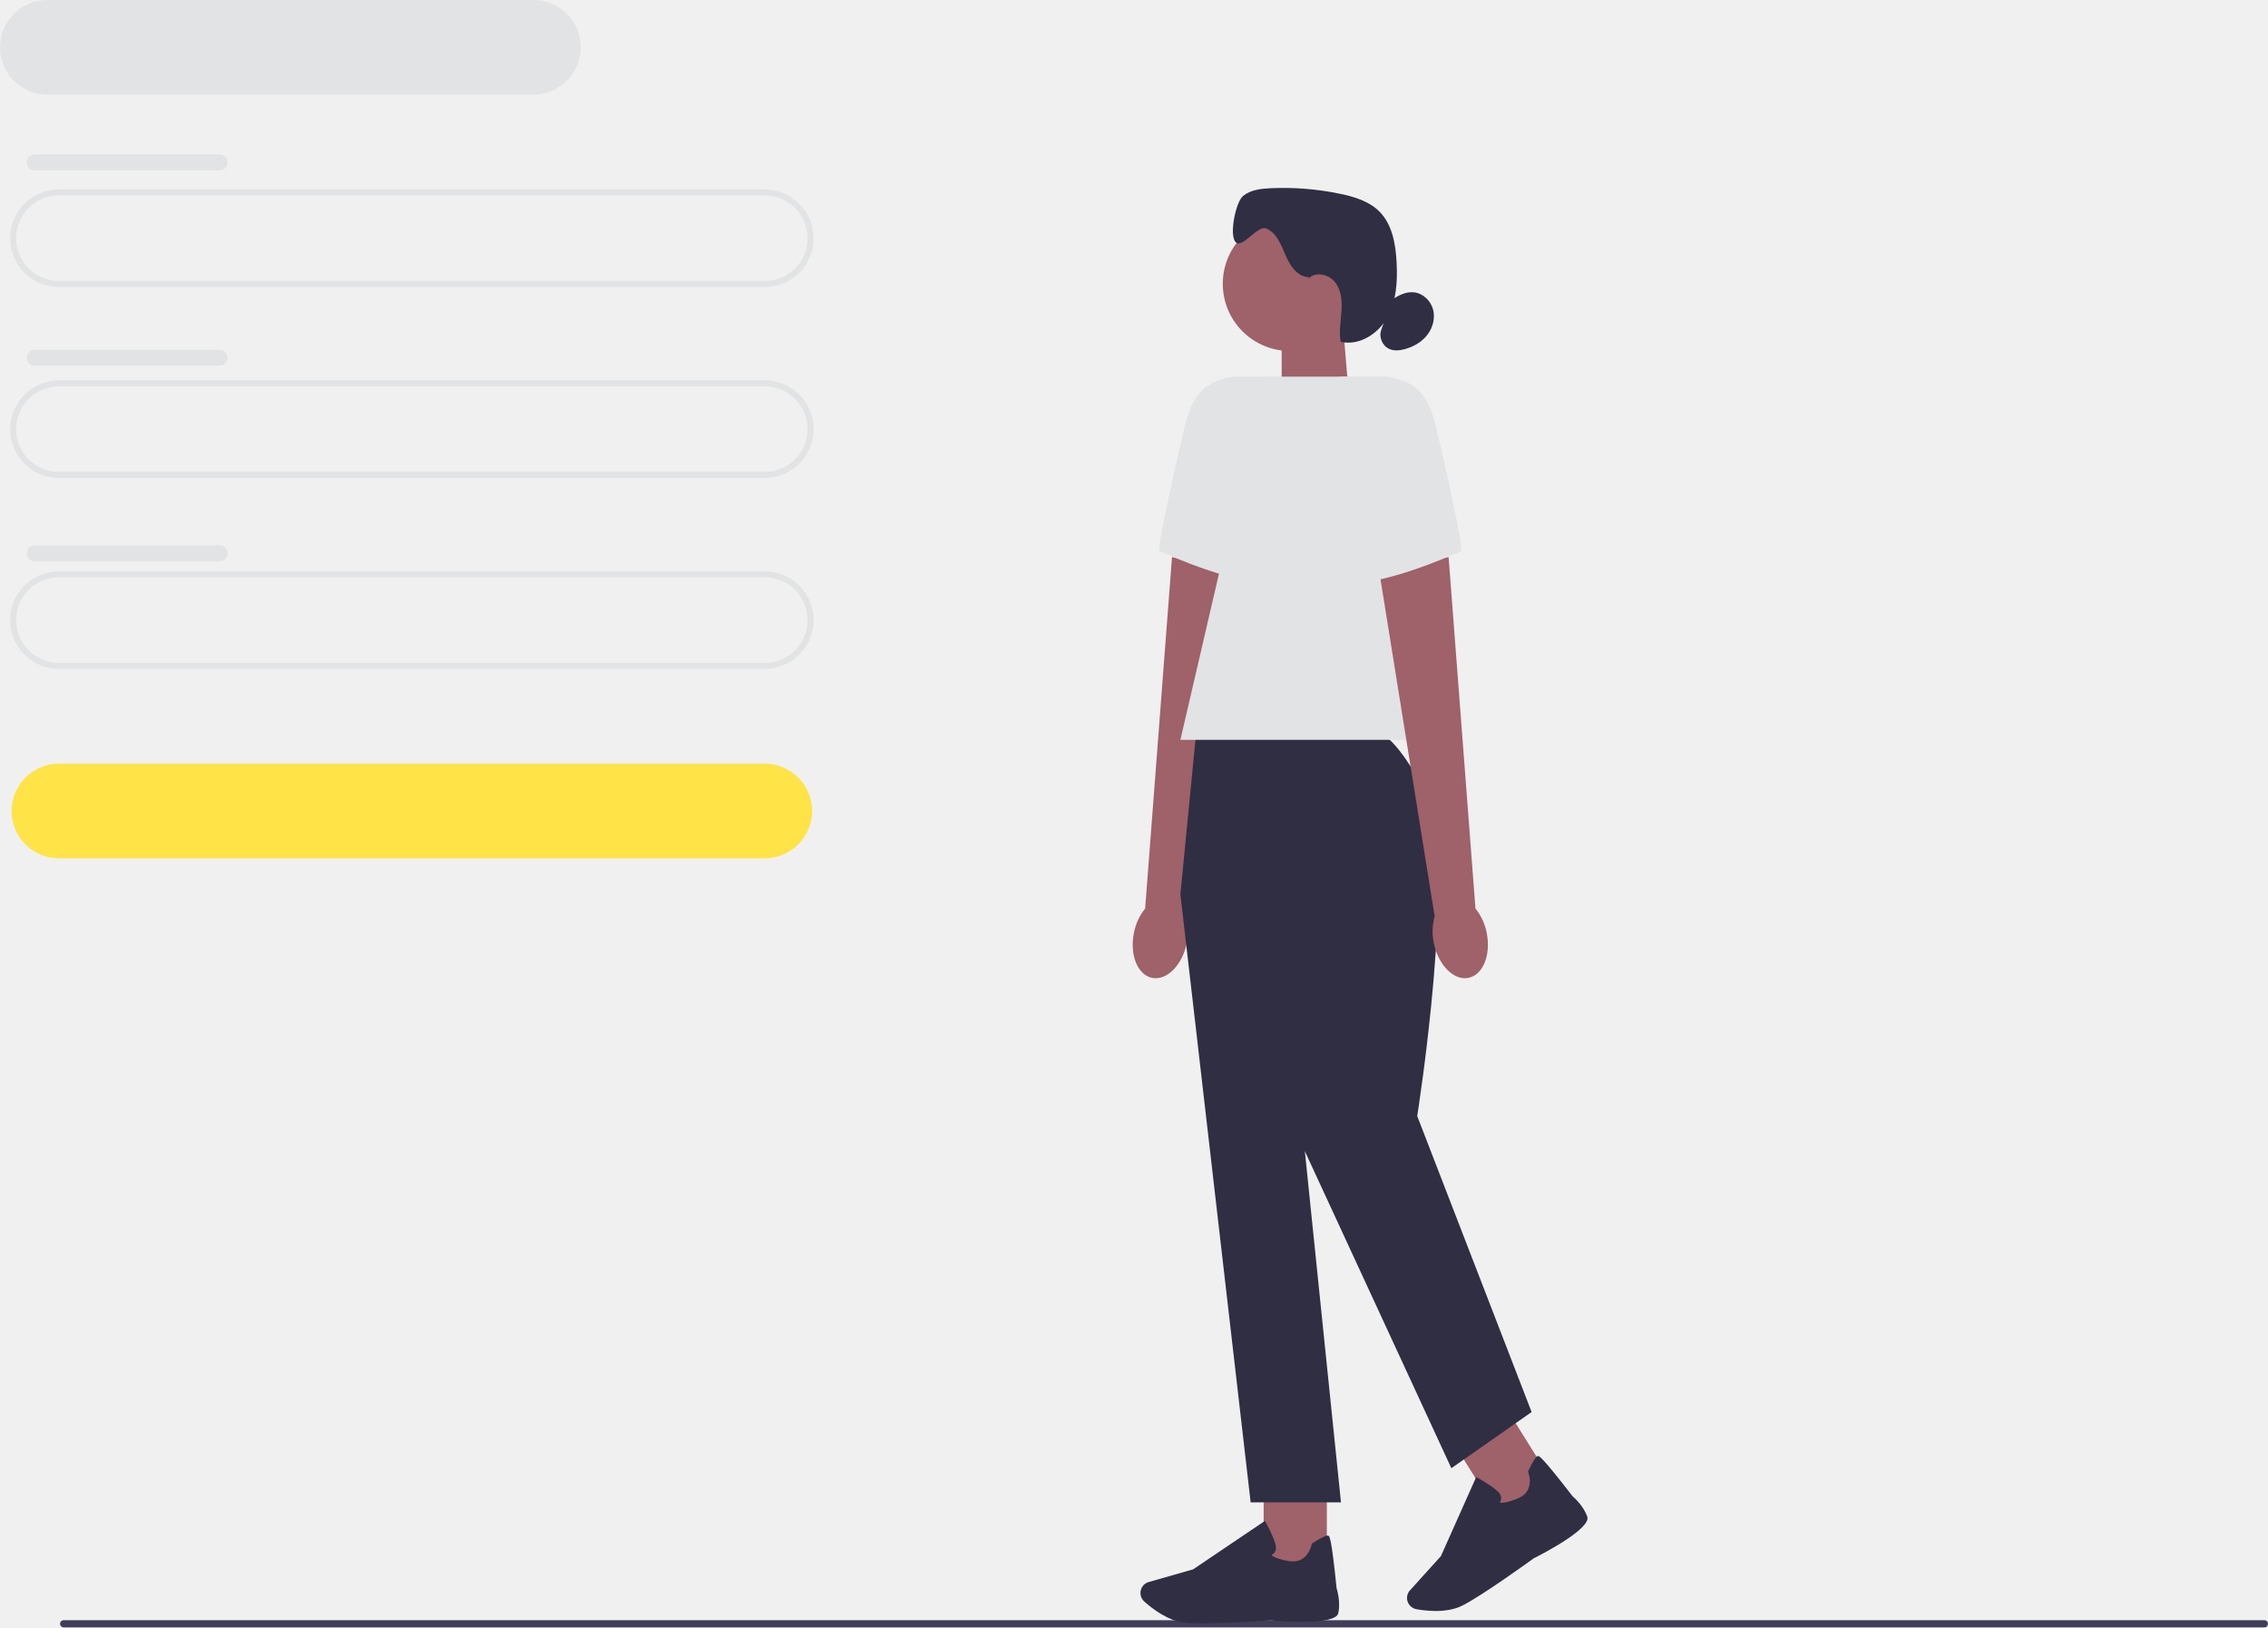
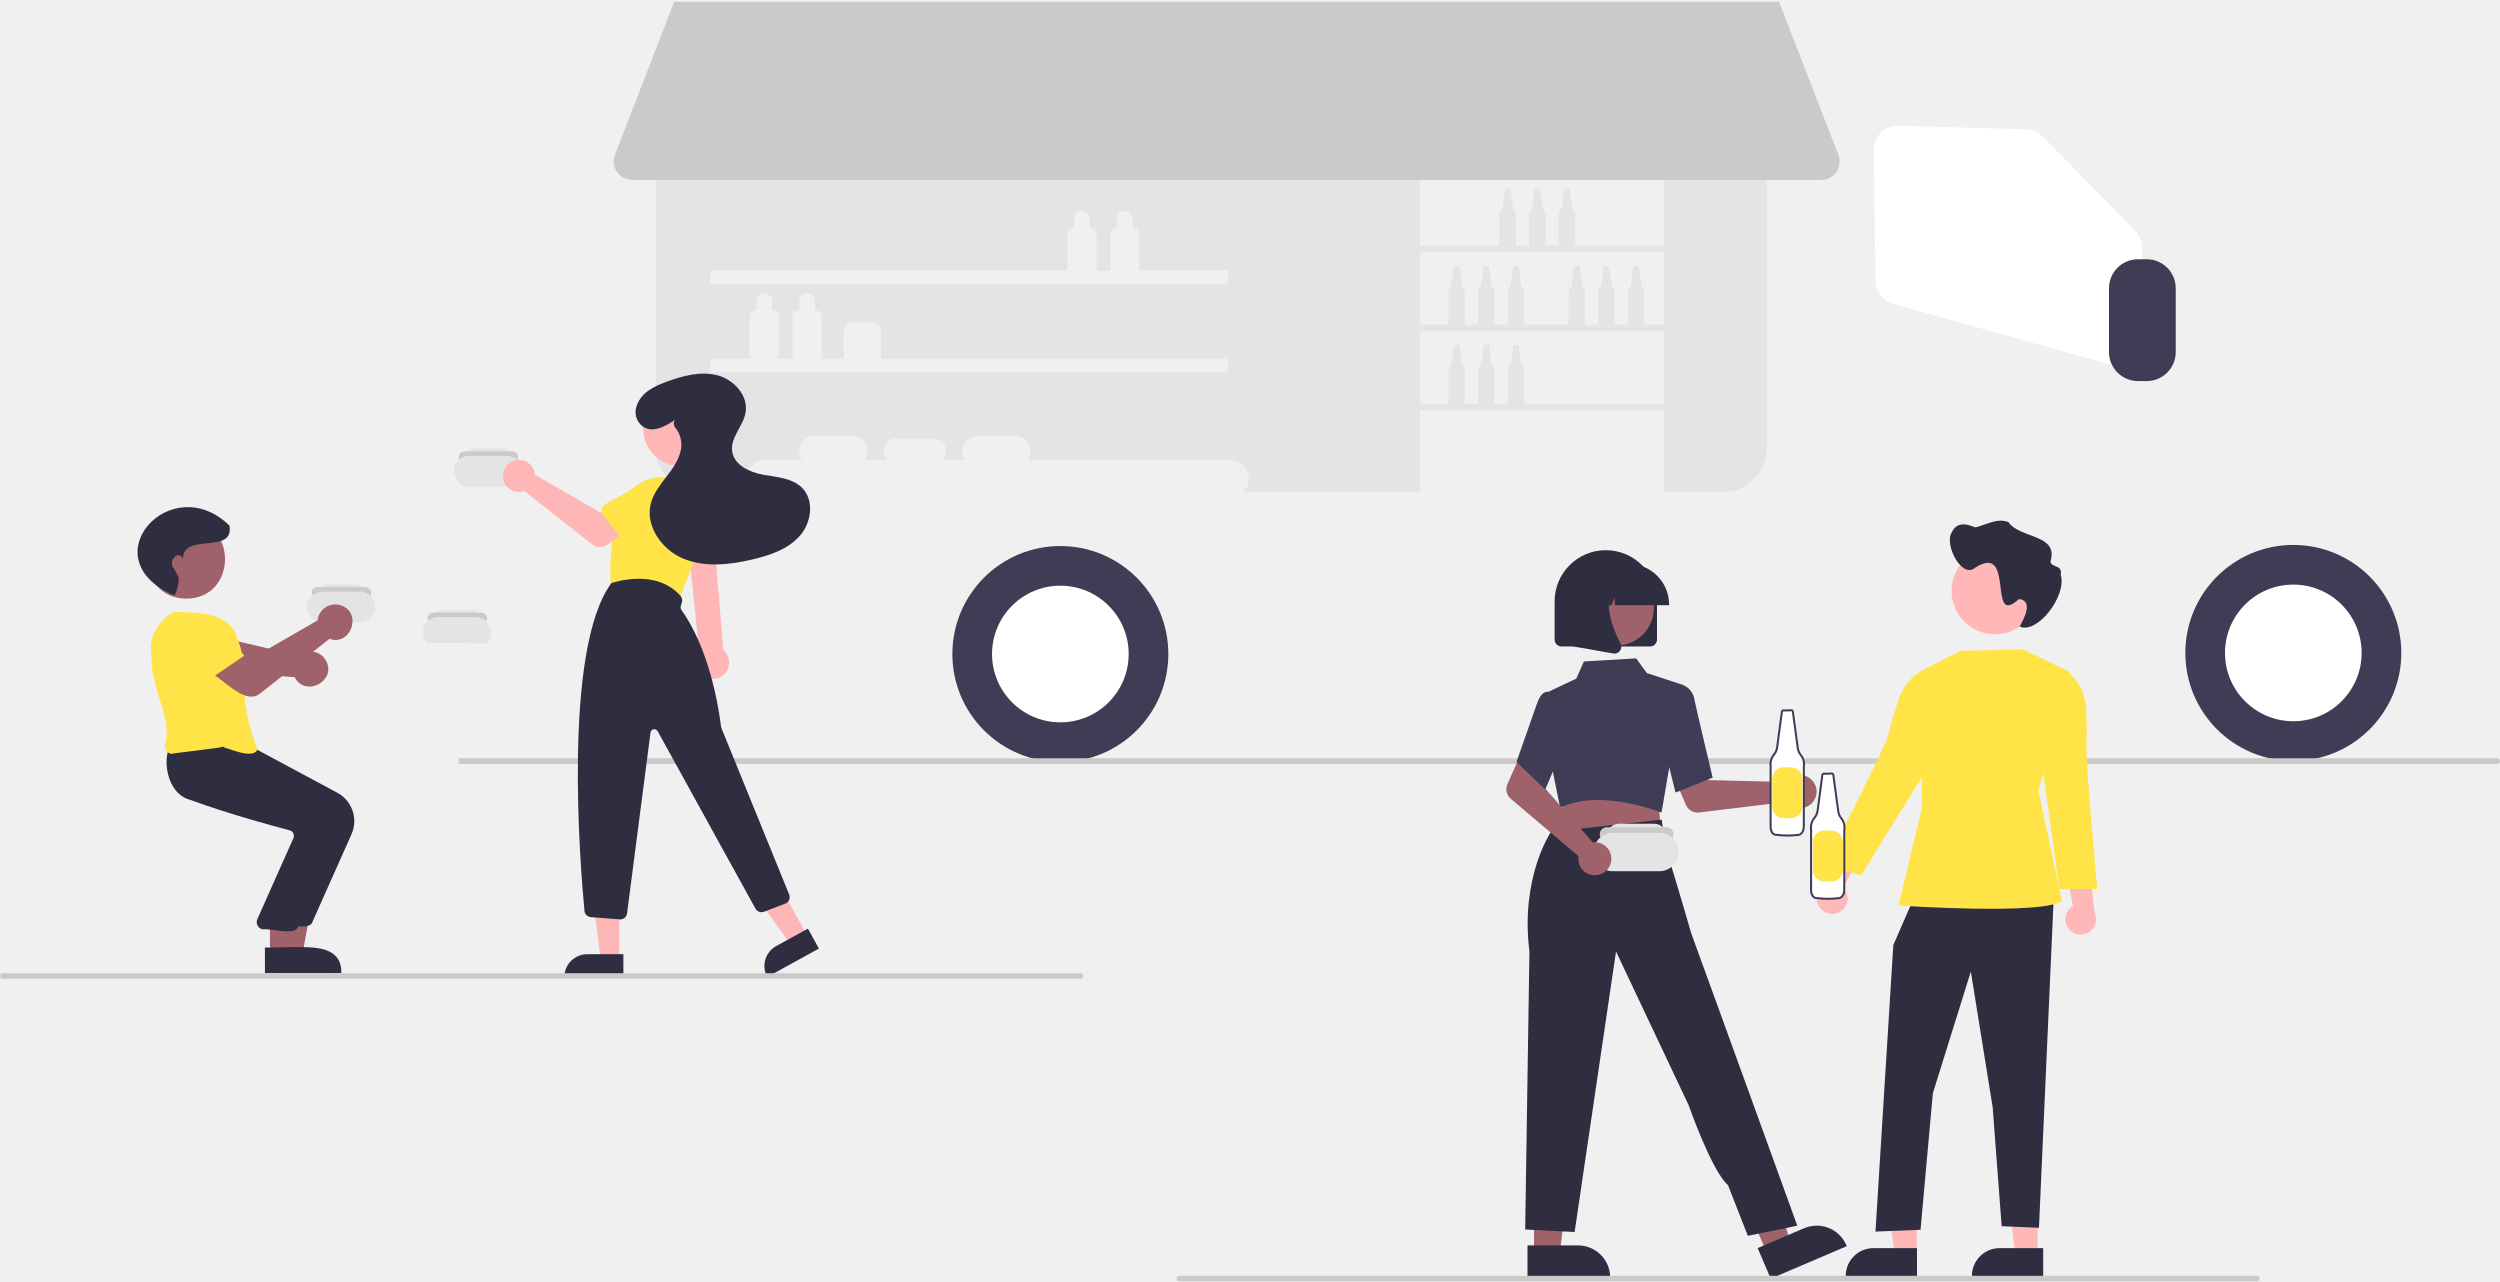
- <svg xmlns="http://www.w3.org/2000/svg" width="751.57" height="539.42" viewBox="0 0 751.57 539.42">
-   <path d="m19.9,538.23c0,.66.53,1.19,1.19,1.19h729.29c.66,0,1.19-.53,1.19-1.19s-.53-1.19-1.19-1.19H21.09c-.66,0-1.19.53-1.19,1.19Z" fill="#3f3d58" />
-   <path d="m253.43,95.15H19.53c-8.92,0-16.18-7.26-16.18-16.18s7.26-16.18,16.18-16.18h233.9c8.92,0,16.18,7.26,16.18,16.18s-7.26,16.18-16.18,16.18ZM19.53,64.79c-7.82,0-14.18,6.36-14.18,14.18s6.36,14.18,14.18,14.18h233.9c7.82,0,14.18-6.36,14.18-14.18s-6.36-14.18-14.18-14.18H19.53Z" fill="#e2e3e4" />
-   <path d="m253.43,284.5H19.53c-8.65,0-15.68-7.03-15.68-15.68s7.03-15.68,15.68-15.68h233.9c8.65,0,15.68,7.03,15.68,15.68s-7.03,15.68-15.68,15.68Z" fill="#ffe347" />
-   <path d="m176.78,31.36H15.68C7.03,31.36,0,24.33,0,15.68S7.03,0,15.68,0h161.1c8.65,0,15.68,7.03,15.68,15.68s-7.03,15.68-15.68,15.68Z" fill="#e2e3e4" />
-   <path d="m253.43,158.43H19.53c-8.92,0-16.18-7.26-16.18-16.18s7.26-16.18,16.18-16.18h233.9c8.92,0,16.18,7.26,16.18,16.18s-7.26,16.18-16.18,16.18Zm-233.9-30.36c-7.82,0-14.18,6.36-14.18,14.18s6.36,14.18,14.18,14.18h233.9c7.82,0,14.18-6.36,14.18-14.18s-6.36-14.18-14.18-14.18H19.53Z" fill="#e2e3e4" />
-   <path d="m253.43,221.72H19.53c-8.92,0-16.18-7.26-16.18-16.18s7.26-16.18,16.18-16.18h233.9c8.92,0,16.18,7.26,16.18,16.18s-7.26,16.18-16.18,16.18Zm-233.9-30.36c-7.82,0-14.18,6.36-14.18,14.18s6.36,14.18,14.18,14.18h233.9c7.82,0,14.18-6.36,14.18-14.18s-6.36-14.18-14.18-14.18H19.53Z" fill="#e2e3e4" />
-   <path d="m11.49,51.17h61.3c1.46,0,2.65,1.18,2.65,2.65h0c0,1.46-1.19,2.65-2.65,2.65H11.49c-1.46,0-2.65-1.18-2.65-2.65h0c0-1.46,1.19-2.65,2.65-2.65Z" fill="#e2e3e4" />
-   <path d="m11.49,115.95h61.3c1.46,0,2.65,1.18,2.65,2.64h0c0,1.46-1.19,2.65-2.65,2.65H11.49c-1.46,0-2.65-1.18-2.65-2.64h0c0-1.46,1.19-2.65,2.65-2.65Z" fill="#e2e3e4" />
-   <path d="m11.49,180.74h61.3c1.46,0,2.65,1.18,2.65,2.65h0c0,1.46-1.19,2.64-2.65,2.64H11.49c-1.46,0-2.65-1.18-2.65-2.65h0c0-1.46,1.19-2.64,2.65-2.64Z" fill="#e2e3e4" />
-   <g>
-     <polygon points="447.08 132.26 424.72 139.62 424.72 107.43 445.01 107.43 447.08 132.26" fill="#9f616a" />
-     <circle cx="427.49" cy="94.06" r="22.28" fill="#9f616a" />
-     <path d="m433.61,91.85c-3.73-.11-6.18-3.88-7.63-7.32s-2.94-7.39-6.4-8.81c-2.83-1.16-7.82,6.69-10.05,4.6-2.33-2.18-.06-13.37,2.41-15.38,2.47-2.01,5.85-2.4,9.03-2.55,7.76-.36,15.57.27,23.18,1.86,4.71.98,9.55,2.46,12.95,5.86,4.3,4.32,5.4,10.83,5.71,16.92.32,6.23-.04,12.75-3.07,18.2s-9.37,9.47-15.45,8.08c-.61-3.3.01-6.69.25-10.05.23-3.35-.01-6.97-2.06-9.64-2.04-2.67-6.42-3.73-8.8-1.36" fill="#2f2e43" />
-     <path d="m461.02,99.57c2.23-1.63,4.9-3,7.64-2.66,2.96.36,5.47,2.8,6.23,5.69s-.09,6.07-1.93,8.43c-1.83,2.36-4.56,3.92-7.44,4.7-1.67.45-3.5.64-5.09-.04-2.34-1.01-3.61-4-2.69-6.38" fill="#2f2e43" />
-     <g>
-       <path id="uuid-00bc58e7-734f-4d7c-a085-03c0cd267642-96" d="m375.76,309.2c-1.49,7.32,1.24,14.01,6.08,14.94s9.97-4.26,11.45-11.58c.63-2.92.53-5.94-.29-8.82l18.43-114.75-23.05-4.34-8.9,116.5c-1.89,2.36-3.16,5.12-3.72,8.06h0Z" fill="#9f616a" />
-       <path d="m424.48,124.85h-15.73c-11.12,1.69-14.14,7.62-16.67,18.58-3.86,16.72-8.79,38.98-7.81,39.31,1.57.52,28.35,13.12,42,10.24l-1.79-68.13h0Z" fill="#e2e3e4" />
-     </g>
-     <rect x="418.75" y="490.36" width="20.94" height="29.71" fill="#9f616a" />
-     <path d="m398.36,538.05c-2.2,0-4.16-.05-5.64-.19-5.56-.51-10.87-4.62-13.54-7.02-1.2-1.08-1.58-2.8-.96-4.28h0c.45-1.06,1.34-1.86,2.45-2.17l14.7-4.2,23.8-16.06.27.48c.1.18,2.44,4.39,3.22,7.23.3,1.08.22,1.98-.23,2.68-.31.48-.75.76-1.1.92.43.45,1.78,1.37,5.94,2.03,6.07.96,7.35-5.33,7.4-5.59l.04-.21.18-.12c2.89-1.86,4.67-2.71,5.28-2.53.38.11,1.02.31,2.75,17.44.17.54,1.38,4.48.56,8.25-.89,4.1-18.81,2.69-22.4,2.37-.1.01-13.52.97-22.71.97h0Z" fill="#2f2e43" />
-     <rect x="487.82" y="470.31" width="20.94" height="29.71" transform="translate(-181.25 337.18) rotate(-31.95)" fill="#9f616a" />
-     <path d="m475.72,533.98c-2.46,0-4.72-.3-6.33-.58-1.58-.28-2.82-1.54-3.08-3.12h0c-.18-1.14.15-2.29.93-3.14l10.25-11.34,11.7-26.22.48.26c.18.1,4.39,2.43,6.56,4.43.83.76,1.24,1.57,1.22,2.4-.01.58-.23,1.04-.45,1.37.6.16,2.23.22,6.11-1.42,5.66-2.39,3.42-8.41,3.32-8.66l-.08-.2.09-.19c1.47-3.11,2.52-4.77,3.14-4.94.39-.11,1.03-.28,11.56,13.35.43.36,3.54,3.07,4.84,6.7,1.41,3.95-14.54,12.24-17.75,13.86-.1.08-16.79,12.21-23.65,15.66-2.72,1.37-5.94,1.79-8.87,1.79h0Z" fill="#2f2e43" />
-     <path d="m455.11,241.91h-58.63l-5.32,54.54,23.28,201.52h29.93l-11.97-116.39,48.55,105.08,26.6-18.62-37.91-98.1s13.54-85.46,2.9-106.75c-10.64-21.28-17.43-21.28-17.43-21.28h0Z" fill="#2f2e43" />
-     <polygon points="484.28 245.23 391.16 245.23 419.1 124.85 459.67 124.85 484.28 245.23" fill="#e2e3e4" />
-     <path id="uuid-ece83039-1aa0-468e-a846-e0cb6ecd6032-97" d="m492.66,309.2c1.49,7.32-1.24,14.01-6.08,14.94s-9.97-4.26-11.45-11.58c-.63-2.92-.53-5.94.29-8.82l-18.43-114.75,23.05-4.34,8.9,116.5c1.89,2.36,3.16,5.12,3.72,8.06h0Z" fill="#9f616a" />
-     <path d="m443.94,124.85h15.73c11.12,1.69,14.14,7.62,16.67,18.58,3.86,16.72,8.79,38.98,7.81,39.31-1.57.52-28.35,13.12-42,10.24l1.79-68.13h0Z" fill="#e2e3e4" />
-   </g>
+ <svg xmlns="http://www.w3.org/2000/svg" data-name="Layer 1" width="884" height="453.111" viewBox="0 0 884 453.111">
+   <path d="M383.919,458.388h-.048a20.043,20.043,0,0,1-11.157-3.24,20.793,20.793,0,0,1-9.451-18.21l7.754-193.691a20.571,20.571,0,0,1,20.61-19.802H832.663a58.236,58.236,0,0,1,38.295,14.359L977.234,330.54a86.304,86.304,0,0,1,42.168,79.563c-.66,11.195-1.12,18.046-1.424,22.58a191.163,191.163,0,0,0-.567,21.251l.022,3.049-.503.001Z" transform="translate(-158 -223.4443)" fill="#f0f0f0" />
+   <path d="M767.033,397.542H405.602a15.778,15.778,0,0,1-15.76-15.76V274.379a15.778,15.778,0,0,1,15.76-15.76H767.033a15.778,15.778,0,0,1,15.76,15.76V381.783A15.778,15.778,0,0,1,767.033,397.542Z" transform="translate(-158 -223.4443)" fill="#e4e4e4" />
+   <path d="M905.911,352.507a8.485,8.485,0,0,1-2.287-.316l-76.286-21.334a8.478,8.478,0,0,1-6.161-8.013l-.595-46.385a8.434,8.434,0,0,1,8.663-8.539l45.263,1.24a8.39,8.39,0,0,1,5.793,2.529L913.022,305.091a8.47,8.47,0,0,1,2.404,6.182l-1.102,33.078a8.442,8.442,0,0,1-8.412,8.156Z" transform="translate(-158 -223.4443)" fill="#fff" />
+   <circle cx="810.918" cy="230.871" r="38.182" fill="#3f3d56" />
+   <circle cx="810.918" cy="230.871" r="24.156" fill="#fff" />
+   <circle cx="374.941" cy="231.261" r="38.182" fill="#3f3d56" />
+   <circle cx="374.941" cy="231.261" r="24.156" fill="#fff" />
+   <path d="M917.099,358.192h-3.117a10.252,10.252,0,0,1-10.24-10.24V325.354a10.252,10.252,0,0,1,10.24-10.24H917.099A10.252,10.252,0,0,1,927.339,325.354v22.598A10.252,10.252,0,0,1,917.099,358.192Z" transform="translate(-158 -223.4443)" fill="#3f3d56" />
+   <rect x="251.044" y="95.676" width="183.058" height="4.675" fill="#f0f0f0" />
+   <rect x="251.044" y="126.845" width="183.058" height="4.675" fill="#f0f0f0" />
+   <path d="M459.304,388.483H446.057a5.466,5.466,0,0,1,0-10.933h13.247a5.466,5.466,0,1,1,0,10.933Z" transform="translate(-158 -223.4443)" fill="#f0f0f0" />
+   <path d="M474.888,378.55a4.466,4.466,0,1,0,0,8.933h13.247a4.466,4.466,0,1,0,0-8.933Z" transform="translate(-158 -223.4443)" fill="#f0f0f0" />
+   <path d="M516.966,388.483H503.72a5.466,5.466,0,1,1,0-10.933h13.247a5.466,5.466,0,1,1,0,10.933Z" transform="translate(-158 -223.4443)" fill="#f0f0f0" />
+   <path d="M592.963,399.392H428.503a6.635,6.635,0,0,1,0-13.271H592.963a6.635,6.635,0,0,1,0,13.271Z" transform="translate(-158 -223.4443)" fill="#f0f0f0" />
+   <path d="M431.43,351.106h-6.334a1.991,1.991,0,0,1-1.989-1.989V335.251a1.992,1.992,0,0,1,1.989-1.99.408.408,0,0,0,.407-.407V329.858a2.76,2.76,0,0,1,5.519,0v2.996a.408.408,0,0,0,.407.407,1.992,1.992,0,0,1,1.989,1.99v13.866A1.991,1.991,0,0,1,431.43,351.106Z" transform="translate(-158 -223.4443)" fill="#f0f0f0" />
+   <path d="M446.562,351.106h-6.334a1.991,1.991,0,0,1-1.989-1.989V335.251a1.992,1.992,0,0,1,1.989-1.99.408.408,0,0,0,.407-.407V329.858a2.76,2.76,0,0,1,5.519,0v2.996a.408.408,0,0,0,.407.407,1.992,1.992,0,0,1,1.99,1.99v13.866A1.991,1.991,0,0,1,446.562,351.106Z" transform="translate(-158 -223.4443)" fill="#f0f0f0" />
+   <path d="M543.76,322.005h-6.334a1.992,1.992,0,0,1-1.99-1.989V306.15a1.992,1.992,0,0,1,1.99-1.99.408.408,0,0,0,.407-.407v-2.996a2.76,2.76,0,0,1,5.519,0v2.996a.408.408,0,0,0,.407.407,1.992,1.992,0,0,1,1.989,1.99v13.865A1.992,1.992,0,0,1,543.76,322.005Z" transform="translate(-158 -223.4443)" fill="#f0f0f0" />
+   <path d="M558.893,322.005H552.559a1.992,1.992,0,0,1-1.99-1.989V306.15a1.992,1.992,0,0,1,1.99-1.99.408.408,0,0,0,.407-.407v-2.996a2.76,2.76,0,0,1,5.519,0v2.996a.408.408,0,0,0,.407.407,1.992,1.992,0,0,1,1.989,1.99v13.865A1.992,1.992,0,0,1,558.893,322.005Z" transform="translate(-158 -223.4443)" fill="#f0f0f0" />
+   <rect x="502.199" y="60.911" width="86.139" height="114.659" fill="#f0f0f0" />
+   <rect x="502.199" y="86.848" width="86.139" height="2.328" fill="#e4e4e4" />
+   <rect x="502.199" y="114.785" width="86.139" height="2.328" fill="#e4e4e4" />
+   <rect x="502.199" y="142.722" width="86.139" height="2.328" fill="#e4e4e4" />
+   <path d="M466.129,352.407h-6.471a3.38,3.38,0,0,1-3.376-3.376v-8.217a3.38,3.38,0,0,1,3.376-3.376h6.471a3.38,3.38,0,0,1,3.376,3.376v8.217A3.38,3.38,0,0,1,466.129,352.407Z" transform="translate(-158 -223.4443)" fill="#f0f0f0" />
+   <path d="M673.737,345.393a8.424,8.424,0,0,1-1.297.03.283.283,0,0,0-.311.246l-.828,6.208a2.52,2.52,0,0,1-.534,1.23,2.68,2.68,0,0,0-.603,2.048v10.545s-.053,1.406,1.027,1.406a15.617,15.617,0,0,0,3.894,0s.865-.164.865-1.461V355.261a2.54,2.54,0,0,0-.534-2.064,2.584,2.584,0,0,1-.518-1.223l-.86-6.338A.283.283,0,0,0,673.737,345.393Z" transform="translate(-158 -223.4443)" fill="#e4e4e4" />
+   <path d="M684.214,345.393a8.424,8.424,0,0,1-1.297.03.283.283,0,0,0-.311.246l-.828,6.208a2.52,2.52,0,0,1-.534,1.23,2.68,2.68,0,0,0-.603,2.048v10.545s-.053,1.406,1.027,1.406a15.617,15.617,0,0,0,3.894,0s.865-.164.865-1.461V355.261a2.54,2.54,0,0,0-.534-2.064,2.584,2.584,0,0,1-.518-1.223l-.86-6.338A.283.283,0,0,0,684.214,345.393Z" transform="translate(-158 -223.4443)" fill="#e4e4e4" />
+   <path d="M694.69,345.393a8.424,8.424,0,0,1-1.297.03.283.283,0,0,0-.311.246l-.828,6.208A2.52,2.52,0,0,1,691.72,353.106a2.68,2.68,0,0,0-.603,2.048v10.545s-.053,1.406,1.027,1.406a15.617,15.617,0,0,0,3.894,0s.865-.164.865-1.461V355.261a2.54,2.54,0,0,0-.534-2.064,2.584,2.584,0,0,1-.518-1.223l-.86-6.338A.283.283,0,0,0,694.69,345.393Z" transform="translate(-158 -223.4443)" fill="#e4e4e4" />
+   <path d="M673.737,317.456a8.426,8.426,0,0,1-1.297.03.283.283,0,0,0-.311.246l-.828,6.208a2.52,2.52,0,0,1-.534,1.23,2.68,2.68,0,0,0-.603,2.048v10.545s-.053,1.406,1.027,1.406a15.617,15.617,0,0,0,3.894,0s.865-.164.865-1.461V327.324a2.54,2.54,0,0,0-.534-2.064,2.584,2.584,0,0,1-.518-1.223l-.86-6.338A.283.283,0,0,0,673.737,317.456Z" transform="translate(-158 -223.4443)" fill="#e4e4e4" />
+   <path d="M684.214,317.456a8.426,8.426,0,0,1-1.297.03.283.283,0,0,0-.311.246l-.828,6.208a2.52,2.52,0,0,1-.534,1.23,2.68,2.68,0,0,0-.603,2.048v10.545s-.053,1.406,1.027,1.406a15.617,15.617,0,0,0,3.894,0s.865-.164.865-1.461V327.324a2.54,2.54,0,0,0-.534-2.064,2.584,2.584,0,0,1-.518-1.223l-.86-6.338A.283.283,0,0,0,684.214,317.456Z" transform="translate(-158 -223.4443)" fill="#e4e4e4" />
+   <path d="M694.69,317.456a8.426,8.426,0,0,1-1.297.03.283.283,0,0,0-.311.246l-.828,6.208a2.52,2.52,0,0,1-.534,1.23,2.68,2.68,0,0,0-.603,2.048v10.545s-.053,1.406,1.027,1.406a15.617,15.617,0,0,0,3.894,0s.865-.164.865-1.461V327.324a2.54,2.54,0,0,0-.534-2.064,2.584,2.584,0,0,1-.518-1.223l-.86-6.338A.283.283,0,0,0,694.69,317.456Z" transform="translate(-158 -223.4443)" fill="#e4e4e4" />
+   <path d="M716.225,317.456a8.426,8.426,0,0,1-1.297.03.283.283,0,0,0-.311.246l-.828,6.208a2.52,2.52,0,0,1-.534,1.23,2.68,2.68,0,0,0-.603,2.048v10.545s-.053,1.406,1.027,1.406a15.617,15.617,0,0,0,3.894,0s.865-.164.865-1.461V327.324a2.54,2.54,0,0,0-.534-2.064,2.584,2.584,0,0,1-.518-1.223l-.86-6.338A.283.283,0,0,0,716.225,317.456Z" transform="translate(-158 -223.4443)" fill="#e4e4e4" />
+   <path d="M726.702,317.456a8.426,8.426,0,0,1-1.297.03.283.283,0,0,0-.311.246l-.828,6.208a2.52,2.52,0,0,1-.534,1.23,2.68,2.68,0,0,0-.603,2.048v10.545s-.053,1.406,1.027,1.406a15.617,15.617,0,0,0,3.894,0s.865-.164.865-1.461V327.324a2.54,2.54,0,0,0-.534-2.064,2.584,2.584,0,0,1-.518-1.223l-.86-6.338A.283.283,0,0,0,726.702,317.456Z" transform="translate(-158 -223.4443)" fill="#e4e4e4" />
+   <path d="M737.178,317.456a8.426,8.426,0,0,1-1.297.03.283.283,0,0,0-.311.246l-.828,6.208a2.52,2.52,0,0,1-.534,1.23,2.68,2.68,0,0,0-.603,2.048v10.545s-.053,1.406,1.027,1.406a15.617,15.617,0,0,0,3.894,0s.865-.164.865-1.461V327.324a2.54,2.54,0,0,0-.534-2.064,2.584,2.584,0,0,1-.518-1.223l-.86-6.338A.283.283,0,0,0,737.178,317.456Z" transform="translate(-158 -223.4443)" fill="#e4e4e4" />
+   <path d="M691.78,290.101a8.426,8.426,0,0,1-1.297.03.283.283,0,0,0-.311.246l-.828,6.208a2.52,2.52,0,0,1-.534,1.23,2.68,2.68,0,0,0-.603,2.048V310.407s-.053,1.406,1.027,1.406a15.617,15.617,0,0,0,3.894,0s.865-.164.865-1.461V299.969a2.54,2.54,0,0,0-.534-2.064,2.584,2.584,0,0,1-.518-1.223l-.86-6.338A.283.283,0,0,0,691.78,290.101Z" transform="translate(-158 -223.4443)" fill="#e4e4e4" />
+   <path d="M702.257,290.101a8.426,8.426,0,0,1-1.297.03.283.283,0,0,0-.311.246l-.828,6.208a2.52,2.52,0,0,1-.534,1.23,2.68,2.68,0,0,0-.603,2.048V310.407s-.053,1.406,1.027,1.406a15.617,15.617,0,0,0,3.894,0s.865-.164.865-1.461V299.969a2.54,2.54,0,0,0-.534-2.064,2.584,2.584,0,0,1-.518-1.223l-.86-6.338A.283.283,0,0,0,702.257,290.101Z" transform="translate(-158 -223.4443)" fill="#e4e4e4" />
+   <path d="M712.733,290.101a8.426,8.426,0,0,1-1.297.03.283.283,0,0,0-.311.246l-.828,6.208a2.52,2.52,0,0,1-.534,1.23,2.68,2.68,0,0,0-.603,2.048V310.407s-.053,1.406,1.027,1.406a15.617,15.617,0,0,0,3.894,0s.865-.164.865-1.461V299.969a2.54,2.54,0,0,0-.534-2.064,2.584,2.584,0,0,1-.518-1.223l-.86-6.338A.283.283,0,0,0,712.733,290.101Z" transform="translate(-158 -223.4443)" fill="#e4e4e4" />
+   <path d="M1041,493.556H320a1,1,0,0,1,0-2h721a1,1,0,0,1,0,2Z" transform="translate(-158 -223.4443)" fill="#cacaca" />
+   <path d="M808.93,545.657a5.415,5.415,0,0,0,.865-8.258l8.672-17.178-9.933,1.152L801.822,537.509a5.444,5.444,0,0,0,7.108,8.148Z" transform="translate(-158 -223.4443)" fill="#ffb7b7" />
+   <polygon points="720.479 443.892 712.664 443.891 708.945 413.746 720.48 413.746 720.479 443.892" fill="#ffb7b7" />
+   <path d="M880.472,674.912l-25.201-.001v-.319a9.809,9.809,0,0,1,9.809-9.809h.001l15.392.001Z" transform="translate(-158 -223.4443)" fill="#2f2e41" />
+   <polygon points="677.767 443.892 669.952 443.891 666.234 413.746 677.768 413.746 677.767 443.892" fill="#ffb7b7" />
+   <path d="M835.848,674.912l-25.201-.001v-.319a9.809,9.809,0,0,1,9.809-9.809h.001l15.392.001Z" transform="translate(-158 -223.4443)" fill="#2f2e41" />
+   <polygon points="677.127 316.571 669.477 334.195 663.167 435.492 679.104 434.854 683.457 386.566 696.884 343.556 704.603 391.505 707.791 433.579 720.978 434.15 726.233 316.571 677.127 316.571" fill="#2f2e41" />
+   <path d="M873.366,453.051l-22.172.555-13.017,6.683-.714,49.302-8.119,34.039s50.726,3.491,57.738-1.609l-8.287-38.887,11.115-42.026Z" transform="translate(-158 -223.4443)" fill="#ffe347" />
+   <path d="M841.601,461.105l-2.064-1.394s-8.551,2.563-11.078,13.965c0,0-1.934,5.721-2.783,9.654-.973,4.511-22.467,45.948-22.467,45.948l12.868,3.692,23.592-38.153Z" transform="translate(-158 -223.4443)" fill="#ffe347" />
+   <path d="M889.563,551.979a5.415,5.415,0,0,1,1.446-8.176l-3.599-18.903,9.23,3.847,2.003,17.361a5.444,5.444,0,0,1-9.079,5.872Z" transform="translate(-158 -223.4443)" fill="#ffb7b7" />
+   <path d="M886.574,461.696l2.368-.771s7.513,4.822,6.798,16.479c0,0,.282,6.032.013,10.047-.308,4.605,3.825,50.362,3.825,50.362H886.191l-5.737-41.437Z" transform="translate(-158 -223.4443)" fill="#ffe347" />
+   <path d="M878.809,432.367a15.37,15.37,0,1,1-15.37-15.37h0a15.332,15.332,0,0,1,15.37,15.293Q878.809,432.329,878.809,432.367Z" transform="translate(-158 -223.4443)" fill="#ffb7b7" />
+   <path d="M848.12,411.722c1.801-3.872,5.285-3.106,8.332-1.794,3.859-.856,7.529-3.419,11.687-1.903,4.096,5.957,17.846,4.204,14.921,13.902-.004,2.324,4.373.971,3.609,4.777,2.318,7.324-8.368,21.195-14.503,18.274,1.517-2.781,4.983-9.097-.274-9.723-11.309,10.522-1.167-20.037-15.376-11.15C851.811,428.411,845.37,416.029,848.12,411.722Z" transform="translate(-158 -223.4443)" fill="#2f2e41" />
+   <path d="M790.36,499.252a5.857,5.857,0,0,0-.589.71l-27.586-.675-3.218-5.881-9.51,3.697,4.686,10.964a4.451,4.451,0,0,0,4.627,2.67l31.168-3.765a5.841,5.841,0,1,0,.423-7.72Z" transform="translate(-158 -223.4443)" fill="#9f616a" />
+   <polygon points="542.433 443.342 551.503 443.342 555.818 408.355 542.431 408.356 542.433 443.342" fill="#9f616a" />
+   <path d="M698.119,663.825l17.863-.001h.001a11.384,11.384,0,0,1,11.384,11.384v.37l-29.247.001Z" transform="translate(-158 -223.4443)" fill="#2f2e41" />
+   <polygon points="624.797 443.14 633.138 439.577 623.363 405.708 611.052 410.967 624.797 443.14" fill="#9f616a" />
+   <path d="M779.506,664.77l16.427-7.018.001-0a11.384,11.384,0,0,1,14.941,5.997l.145.34-26.896,11.49Z" transform="translate(-158 -223.4443)" fill="#2f2e41" />
+   <polygon points="586.522 283.386 587.178 294.015 568.005 296.067 547.943 298.214 553.848 282.074 586.522 283.386" fill="#9f616a" />
+   <path d="M745.195,510.644c-.217-.085-21.873-8.509-35.175-1.621l-.327.17L707.04,496.131l-1.512-28.082,9.839-4.649,2.709-6.068,18.452-1.092,3.792,5.2,12.91,4.231-7.716,45.099Z" transform="translate(-158 -223.4443)" fill="#3f3d56" />
+   <path d="M745.874,485.297l2.282-17.933,5.197-1.582.088.032a6.543,6.543,0,0,1,3.717,5.035c.742,3.753,6.331,27.109,6.387,27.344l.056.234-13.132,5.254Z" transform="translate(-158 -223.4443)" fill="#3f3d56" />
+   <path d="M776.041,660.436l17.48-3.586L765.583,579.758,756.021,553.463s-6.065-21.083-8.805-29.242l-1.654-10.947-39.144,4.333s-10.933,16.056-7.611,42.226l-1.502,98.363,17.48.896,14.641-99.204,25.697,54.383s8.1,23.207,13.894,28.237Z" transform="translate(-158 -223.4443)" fill="#2f2e41" />
+   <path d="M741.483,452.032H710.142a2.434,2.434,0,0,1-2.432-2.432V436.092a18.102,18.102,0,1,1,36.204,0v13.509A2.434,2.434,0,0,1,741.483,452.032Z" transform="translate(-158 -223.4443)" fill="#2f2e41" />
+   <circle cx="571.532" cy="215.002" r="13.272" fill="#9f616a" />
+   <path d="M748.197,437.443h-19.164l-.197-2.751-.983,2.751h-2.951l-.389-5.453-1.947,5.453h-5.71v-.27a14.335,14.335,0,0,1,14.319-14.319h2.702a14.336,14.336,0,0,1,14.319,14.319Z" transform="translate(-158 -223.4443)" fill="#2f2e41" />
+   <path d="M728.876,454.554a2.484,2.484,0,0,1-.43-.038l-14.033-2.476V428.848h15.447l-.382.446c-5.321,6.206-1.312,16.268,1.551,21.714a2.396,2.396,0,0,1-.19,2.543A2.422,2.422,0,0,1,728.876,454.554Z" transform="translate(-158 -223.4443)" fill="#2f2e41" />
+   <path d="M805.648,496.95a17.097,17.097,0,0,1-2.633.061.574.574,0,0,0-.632.498l-1.679,12.597a5.114,5.114,0,0,1-1.083,2.496,5.439,5.439,0,0,0-1.224,4.157v21.398s-.108,2.853,2.084,2.853a31.691,31.691,0,0,0,7.902,0s1.755-.332,1.755-2.965V516.976a5.154,5.154,0,0,0-1.083-4.189,5.244,5.244,0,0,1-1.051-2.481L806.259,497.445A.574.574,0,0,0,805.648,496.95Z" transform="translate(-158 -223.4443)" fill="#fff" />
+   <path d="M804.424,541.618a31.983,31.983,0,0,1-3.967-.247,2.133,2.133,0,0,1-1.582-.647,3.945,3.945,0,0,1-.84-2.581l-0-21.362a5.82,5.82,0,0,1,1.308-4.41,4.75,4.75,0,0,0,1.003-2.314l1.679-12.594a.94.94,0,0,1,1.029-.81,16.665,16.665,0,0,0,2.557-.062l.01-.001a.935.935,0,0,1,.994.806l1.744,12.861a4.888,4.888,0,0,0,.978,2.308,5.501,5.501,0,0,1,1.159,4.443v21.037c0,2.898-2.029,3.316-2.049,3.32A32.222,32.222,0,0,1,804.424,541.618Zm-1.457-44.247a.217.217,0,0,0-.225.185l-1.68,12.599a5.479,5.479,0,0,1-1.16,2.675,5.098,5.098,0,0,0-1.147,3.886l.003.044v21.398a3.276,3.276,0,0,0,.64,2.068,1.424,1.424,0,0,0,1.083.424l.045.003a31.365,31.365,0,0,0,7.812,0c.034-.008,1.439-.329,1.439-2.607l.006-21.134a4.785,4.785,0,0,0-1.008-3.896,5.62,5.62,0,0,1-1.129-2.659l-1.745-12.863a.214.214,0,0,0-.223-.183,17.535,17.535,0,0,1-2.682.062Z" transform="translate(-158 -223.4443)" fill="#3f3d56" />
+   <rect x="641.007" y="293.698" width="10.643" height="17.996" rx="3.991" fill="#ffe347" />
+   <path d="M791.339,474.579a17.097,17.097,0,0,1-2.633.061.574.574,0,0,0-.632.498l-1.679,12.597a5.114,5.114,0,0,1-1.083,2.496,5.439,5.439,0,0,0-1.224,4.157v21.398s-.108,2.853,2.084,2.853a31.691,31.691,0,0,0,7.902,0s1.755-.332,1.755-2.965V494.605a5.154,5.154,0,0,0-1.083-4.189,5.244,5.244,0,0,1-1.051-2.481l-1.744-12.861A.574.574,0,0,0,791.339,474.579Z" transform="translate(-158 -223.4443)" fill="#fff" />
+   <path d="M790.115,519.247a31.983,31.983,0,0,1-3.967-.247,2.133,2.133,0,0,1-1.582-.647,3.945,3.945,0,0,1-.84-2.581l-0-21.362a5.819,5.819,0,0,1,1.308-4.41,4.75,4.75,0,0,0,1.003-2.314l1.679-12.594a.94.94,0,0,1,1.029-.81,16.664,16.664,0,0,0,2.557-.062l.01-.001a.935.935,0,0,1,.994.806l1.744,12.861a4.888,4.888,0,0,0,.978,2.308,5.501,5.501,0,0,1,1.159,4.443v21.037c0,2.898-2.029,3.316-2.049,3.32A32.222,32.222,0,0,1,790.115,519.247Zm-1.457-44.247a.217.217,0,0,0-.225.185l-1.68,12.599a5.479,5.479,0,0,1-1.16,2.675,5.099,5.099,0,0,0-1.147,3.886l.003.044v21.398a3.276,3.276,0,0,0,.64,2.068,1.424,1.424,0,0,0,1.083.424l.045.003a31.365,31.365,0,0,0,7.812,0c.034-.008,1.439-.329,1.439-2.607l.006-21.134a4.785,4.785,0,0,0-1.008-3.896,5.62,5.62,0,0,1-1.129-2.659l-1.745-12.863a.214.214,0,0,0-.223-.183,17.535,17.535,0,0,1-2.682.062Z" transform="translate(-158 -223.4443)" fill="#3f3d56" />
+   <rect x="626.698" y="271.327" width="10.643" height="17.996" rx="3.991" fill="#ffe347" />
+   <path d="M742.922,523.407H730.503a4.347,4.347,0,0,1,0-8.694H742.922a4.347,4.347,0,0,1,0,8.694Z" transform="translate(-158 -223.4443)" fill="#e4e4e4" />
+   <path d="M747.269,520.923H726.156a2.484,2.484,0,0,1,0-4.968h21.114a2.484,2.484,0,1,1,0,4.968Z" transform="translate(-158 -223.4443)" fill="#cacaca" />
+   <path d="M744.763,531.511H728.31a6.789,6.789,0,0,1,0-13.578h16.452a6.789,6.789,0,0,1,0,13.578Z" transform="translate(-158 -223.4443)" fill="#e4e4e4" />
+   <path d="M722.117,521.258a5.857,5.857,0,0,0-.921.051l-18.261-20.688,2.124-6.358-9.177-4.46-4.854,10.891a4.451,4.451,0,0,0,1.188,5.208l23.952,20.295a5.841,5.841,0,1,0,5.949-4.939Z" transform="translate(-158 -223.4443)" fill="#9f616a" />
+   <path d="M694.229,492.867l7.139-20.335c.802-2.397,1.808-3.853,2.988-4.329a1.844,1.844,0,0,1,1.482-.014l3.201,4.044,2.971,12.481-7.618,17.918Z" transform="translate(-158 -223.4443)" fill="#3f3d56" />
+   <path d="M283.736,437.056h-10a3.5,3.5,0,0,1,0-7h10a3.5,3.5,0,0,1,0,7Z" transform="translate(-158 -223.4443)" fill="#e4e4e4" />
+   <path d="M287.236,435.056h-17a2,2,0,0,1,0-4h17a2,2,0,0,1,0,4Z" transform="translate(-158 -223.4443)" fill="#cacaca" />
+   <path d="M285.218,443.581H271.971a5.466,5.466,0,0,1,0-10.933h13.247a5.466,5.466,0,1,1,0,10.933Z" transform="translate(-158 -223.4443)" fill="#e4e4e4" />
+   <path d="M324.736,446.056h-10a3.5,3.5,0,0,1,0-7h10a3.5,3.5,0,0,1,0,7Z" transform="translate(-158 -223.4443)" fill="#e4e4e4" />
+   <path d="M328.236,444.056h-17a2,2,0,0,1,0-4h17a2,2,0,0,1,0,4Z" transform="translate(-158 -223.4443)" fill="#cacaca" />
+   <path d="M326.218,452.581H312.971a5.466,5.466,0,0,1,0-10.933h13.247a5.466,5.466,0,1,1,0,10.933Z" transform="translate(-158 -223.4443)" fill="#e4e4e4" />
+   <path d="M253.724,463.367c-2.581,16.776,128.169,16.777,125.577-.003C381.883,446.591,251.132,446.591,253.724,463.367Z" transform="translate(-158 -223.4443)" fill="#f0f0f0" />
+   <rect x="154.819" y="246.334" width="7.387" height="97.735" fill="#f0f0f0" />
+   <path d="M273.336,457.184a6.265,6.265,0,0,0-9.681-1.87l-27.118-6.422-2-6.637-10.818,1.776c1.465,4.514.876,16.081,7.84,16.2l30.679,2.703C265.886,470.128,277.082,464.288,273.336,457.184Z" transform="translate(-158 -223.4443)" fill="#9f616a" />
+   <path d="M214.535,504.392h27.28c0,.784,28.116,1.421,28.116,1.421,5.399,3.953,2.861,14.123-4.256,13.921l-51.14 0C205.129,519.868,205.11,504.26,214.535,504.392Z" transform="translate(-158 -223.4443)" fill="#f0f0f0" />
+   <rect x="78.823" y="296.007" width="7.387" height="47.731" fill="#f0f0f0" />
+   <path d="M265.234,566.923c0,.798-11.194.309-25.002.309S215.23,567.721,215.23,566.923C224.724,557.857,255.875,557.939,265.234,566.923Z" transform="translate(-158 -223.4443)" fill="#f0f0f0" />
+   <polygon points="99.997 337.316 106.963 337.315 110.277 319.248 99.996 319.248 99.997 337.316" fill="#9f616a" />
+   <path d="M256.22,567.513l22.462-.001c.332-11.789-15.076-8.695-22.463-9.026Z" transform="translate(-158 -223.4443)" fill="#2f2e41" />
+   <path d="M268.416,549.556l13.888-31.143a11.413,11.413,0,0,0-5.011-14.651l-30.124-16.153c-6.574-.532-19.877-1.715-26.426-2.322-11.904,21.512,37.787,26.379,44.823,30.068a1.996,1.996,0,0,1,1.368,2.589L254.033,546.932a2.566,2.566,0,0,0,2.165,3.426C258.237,549.884,267.531,552.702,268.416,549.556Z" transform="translate(-158 -223.4443)" fill="#2f2e41" />
+   <polygon points="95.451 337.316 102.417 337.315 105.732 319.248 95.45 319.248 95.451 337.316" fill="#9f616a" />
+   <path d="M251.675,567.513l22.462-.001c.332-11.789-15.076-8.695-22.463-9.026Z" transform="translate(-158 -223.4443)" fill="#2f2e41" />
+   <path d="M263.302,551.261l13.888-31.143a11.413,11.413,0,0,0-5.011-14.651l-30.124-16.153c-5.736-.46-18.014-1.551-23.677-2.031l.001-.136c-2.984,3.66-1.87,16.912,6.966,19.162,13.475,4.941,29.041,9.164,35.108,10.75a1.998,1.998,0,0,1,1.368,2.59l-12.902,28.988a2.566,2.566,0,0,0,2.165,3.426C253.137,551.605,262.407,554.395,263.302,551.261Z" transform="translate(-158 -223.4443)" fill="#2f2e41" />
+   <path d="M237.13,487.851c.666-.471,10.228,4.546,11.933.568-7.955-19.888-2.473-28.476-7.346-39.881-3.207-9.082-14.356-8.456-22.057-8.695a14.776,14.776,0,0,0-8.145,15.707c.045,12.412,7.471,21.878,4.875,30.881a2.856,2.856,0,0,0,2.045,3.576c1.404-.34,18.29-2.095,18.976-2.669Z" transform="translate(-158 -223.4443)" fill="#ffe347" />
+   <path d="M223.879,407.209c-18.252.082-18.25,27.833.001,27.912C242.131,435.039,242.129,407.288,223.879,407.209Z" transform="translate(-158 -223.4443)" fill="#9f616a" />
+   <path d="M219.434,433.975c.742.324,2.26-5.584,1.58-6.766-1.012-1.757-.952-1.745-1.623-2.908-2.008-2.436,1.464-6.476,3.327-3.382.112-9.297,18.185-1.261,16.42-11.611C218.486,389.117,189.654,420.908,219.434,433.975Z" transform="translate(-158 -223.4443)" fill="#2f2e41" />
+   <path d="M425.581,500.279H404.255c0,.914-23.312,1.655-23.312,1.655-6.294,4.606-3.332,16.457,4.96,16.222l39.678 0C436.546,518.313,436.56,500.125,425.581,500.279Z" transform="translate(-158 -223.4443)" fill="#f0f0f0" />
+   <rect x="243.465" y="294.383" width="8.608" height="49.685" fill="#f0f0f0" />
+   <path d="M376.348,566.593c-1.696.784,59.958.782,58.269.001C423.553,556.028,387.254,556.124,376.348,566.593Z" transform="translate(-158 -223.4443)" fill="#f0f0f0" />
+   <path d="M250.24,468.458l24.249-19.13c7.564,2.727,11.752-9.191,4.131-11.795a6.265,6.265,0,0,0-8.327,5.279l-24.139,13.926-6.007-3.458-6.654,8.712C237.593,464.226,245.159,473.101,250.24,468.458Z" transform="translate(-158 -223.4443)" fill="#9f616a" />
+   <path d="M230.533,464.704l13.836-9.408c-3.273-3.758-7.682-14.947-14.417-11.277C222.259,447.126,229.785,459.596,230.533,464.704Z" transform="translate(-158 -223.4443)" fill="#ffe347" />
+   <path d="M335.736,389.056h-10a3.5,3.5,0,0,1,0-7h10a3.5,3.5,0,0,1,0,7Z" transform="translate(-158 -223.4443)" fill="#e4e4e4" />
+   <path d="M339.236,387.056h-17a2,2,0,0,1,0-4h17a2,2,0,0,1,0,4Z" transform="translate(-158 -223.4443)" fill="#cacaca" />
+   <path d="M337.218,395.581H323.971a5.466,5.466,0,0,1,0-10.933h13.247a5.466,5.466,0,1,1,0,10.933Z" transform="translate(-158 -223.4443)" fill="#e4e4e4" />
+   <path d="M407.346,462.942a5.814,5.814,0,0,1-2.079-8.669l-4.348-42.507h9.395l3.455,41.506a5.846,5.846,0,0,1-6.424,9.67Z" transform="translate(-158 -223.4443)" fill="#ffb6b6" />
+   <circle cx="240.72" cy="151.57" r="13.293" fill="#ffb6b6" />
+   <path d="M395.695,436.464l-19.839-4.332a2.441,2.441,0,0,1-1.913-2.254c-.229-4.427-.394-15.879,3.016-26.57A16.1,16.1,0,0,1,397.648,393.051h0a16.107,16.107,0,0,1,9.147,22.239c-4.399,9.034-7.17,15.576-8.235,19.446a2.431,2.431,0,0,1-2.865,1.729Z" transform="translate(-158 -223.4443)" fill="#ffe347" />
+   <polygon points="219.006 339.302 212.37 339.302 209.214 313.709 219.007 313.71 219.006 339.302" fill="#ffb6b6" />
+   <path d="M207.631,337.406h12.796a0,0,0,0,1,0,0V345.463a0,0,0,0,1,0,0H199.574a0,0,0,0,1,0,0v0A8.057,8.057,0,0,1,207.631,337.406Z" fill="#2f2e41" />
+   <polygon points="285.353 330.703 279.539 333.9 264.442 312.994 273.024 308.276 285.353 330.703" fill="#ffb6b6" />
+   <path d="M434.12,556.326h12.796a0,0,0,0,1,0,0v8.057a0,0,0,0,1,0,0H426.063a0,0,0,0,1,0,0v0A8.057,8.057,0,0,1,434.12,556.326Z" transform="translate(-373.9666 56.15927) rotate(-28.80096)" fill="#2f2e41" />
+   <path d="M377.126,548.534l-10.215-.786a2.429,2.429,0,0,1-2.237-2.192c-1.456-15.184-7.843-92.129,9.432-115.819l.048-.066.077-.029c.155-.057,15.56-5.55,24.399,4.517a2.434,2.434,0,0,1,.469,2.369l-.337,1.012a1.886,1.886,0,0,0,.268,1.717c2.453,3.316,10.709,16.087,13.953,41.201a1.876,1.876,0,0,0,.122.466l23.956,58.85a2.435,2.435,0,0,1-1.389,3.194l-7.538,2.872a2.449,2.449,0,0,1-3-1.101l-34.583-62.743a1.353,1.353,0,0,0-2.527.479l-8.298,63.943a2.435,2.435,0,0,1-2.413,2.122C377.253,548.541,377.19,548.539,377.126,548.534Z" transform="translate(-158 -223.4443)" fill="#2f2e41" />
+   <path d="M347.043,390.456a5.697,5.697,0,0,1,.13.888l23.249,13.412,5.651-3.253,6.024,7.887-9.444,6.731a4.33,4.33,0,0,1-5.195-.127l-23.974-18.913a5.681,5.681,0,1,1,3.559-6.625Z" transform="translate(-158 -223.4443)" fill="#ffb6b6" />
+   <path d="M370.741,403.415a2.433,2.433,0,0,1,1.197-1.637l10.669-5.966a6.764,6.764,0,0,1,8.295,10.686l-8.506,8.833a2.435,2.435,0,0,1-3.682-.202l-7.514-9.739A2.433,2.433,0,0,1,370.741,403.415Z" transform="translate(-158 -223.4443)" fill="#ffe347" />
+   <path d="M398.357,421.807a2.433,2.433,0,0,1-.902-1.816L397.072,407.773a6.764,6.764,0,0,1,13.305-2.443l3.924,11.618a2.435,2.435,0,0,1-1.875,3.176l-12.105,2.186A2.433,2.433,0,0,1,398.357,421.807Z" transform="translate(-158 -223.4443)" fill="#ffe347" />
+   <path d="M396.616,371.957c-3.417,2.338-7.902,4.742-11.392,2.252a6.35,6.35,0,0,1-2.084-7.32c1.671-4.778,6.262-6.882,10.651-8.494,5.707-2.096,11.921-3.764,17.812-2.263s11.098,7.205,10.034,13.191c-.855,4.814-5.396,8.819-4.751,13.665.649,4.877,6.134,7.445,10.977,8.317s10.262,1.152,13.742,4.63c4.44,4.437,3.331,12.368-.847,17.053s-10.482,6.809-16.59,8.252c-8.094,1.913-16.847,2.918-24.534-.256s-13.669-11.72-11.442-19.732c.941-3.385,3.156-6.245,5.298-9.03s4.31-5.697,5.127-9.113a9.474,9.474,0,0,0-1.711-8.289,2.401,2.401,0,0,1-.322-2.807Z" transform="translate(-158 -223.4443)" fill="#2f2e41" />
+   <path d="M540,569.556H159a1,1,0,0,1,0-2H540a1,1,0,0,1,0,2Z" transform="translate(-158 -223.4443)" fill="#cacaca" />
+   <path d="M956,676.556H575a1,1,0,0,1,0-2H956a1,1,0,0,1,0,2Z" transform="translate(-158 -223.4443)" fill="#cacaca" />
+   <path d="M801.98,287.056H381.493a6.5,6.5,0,0,1-6.062-8.847l20.963-54.153H787.079L808.041,278.209a6.5,6.5,0,0,1-6.062,8.847Z" transform="translate(-158 -223.4443)" fill="#cacaca" />
</svg>
